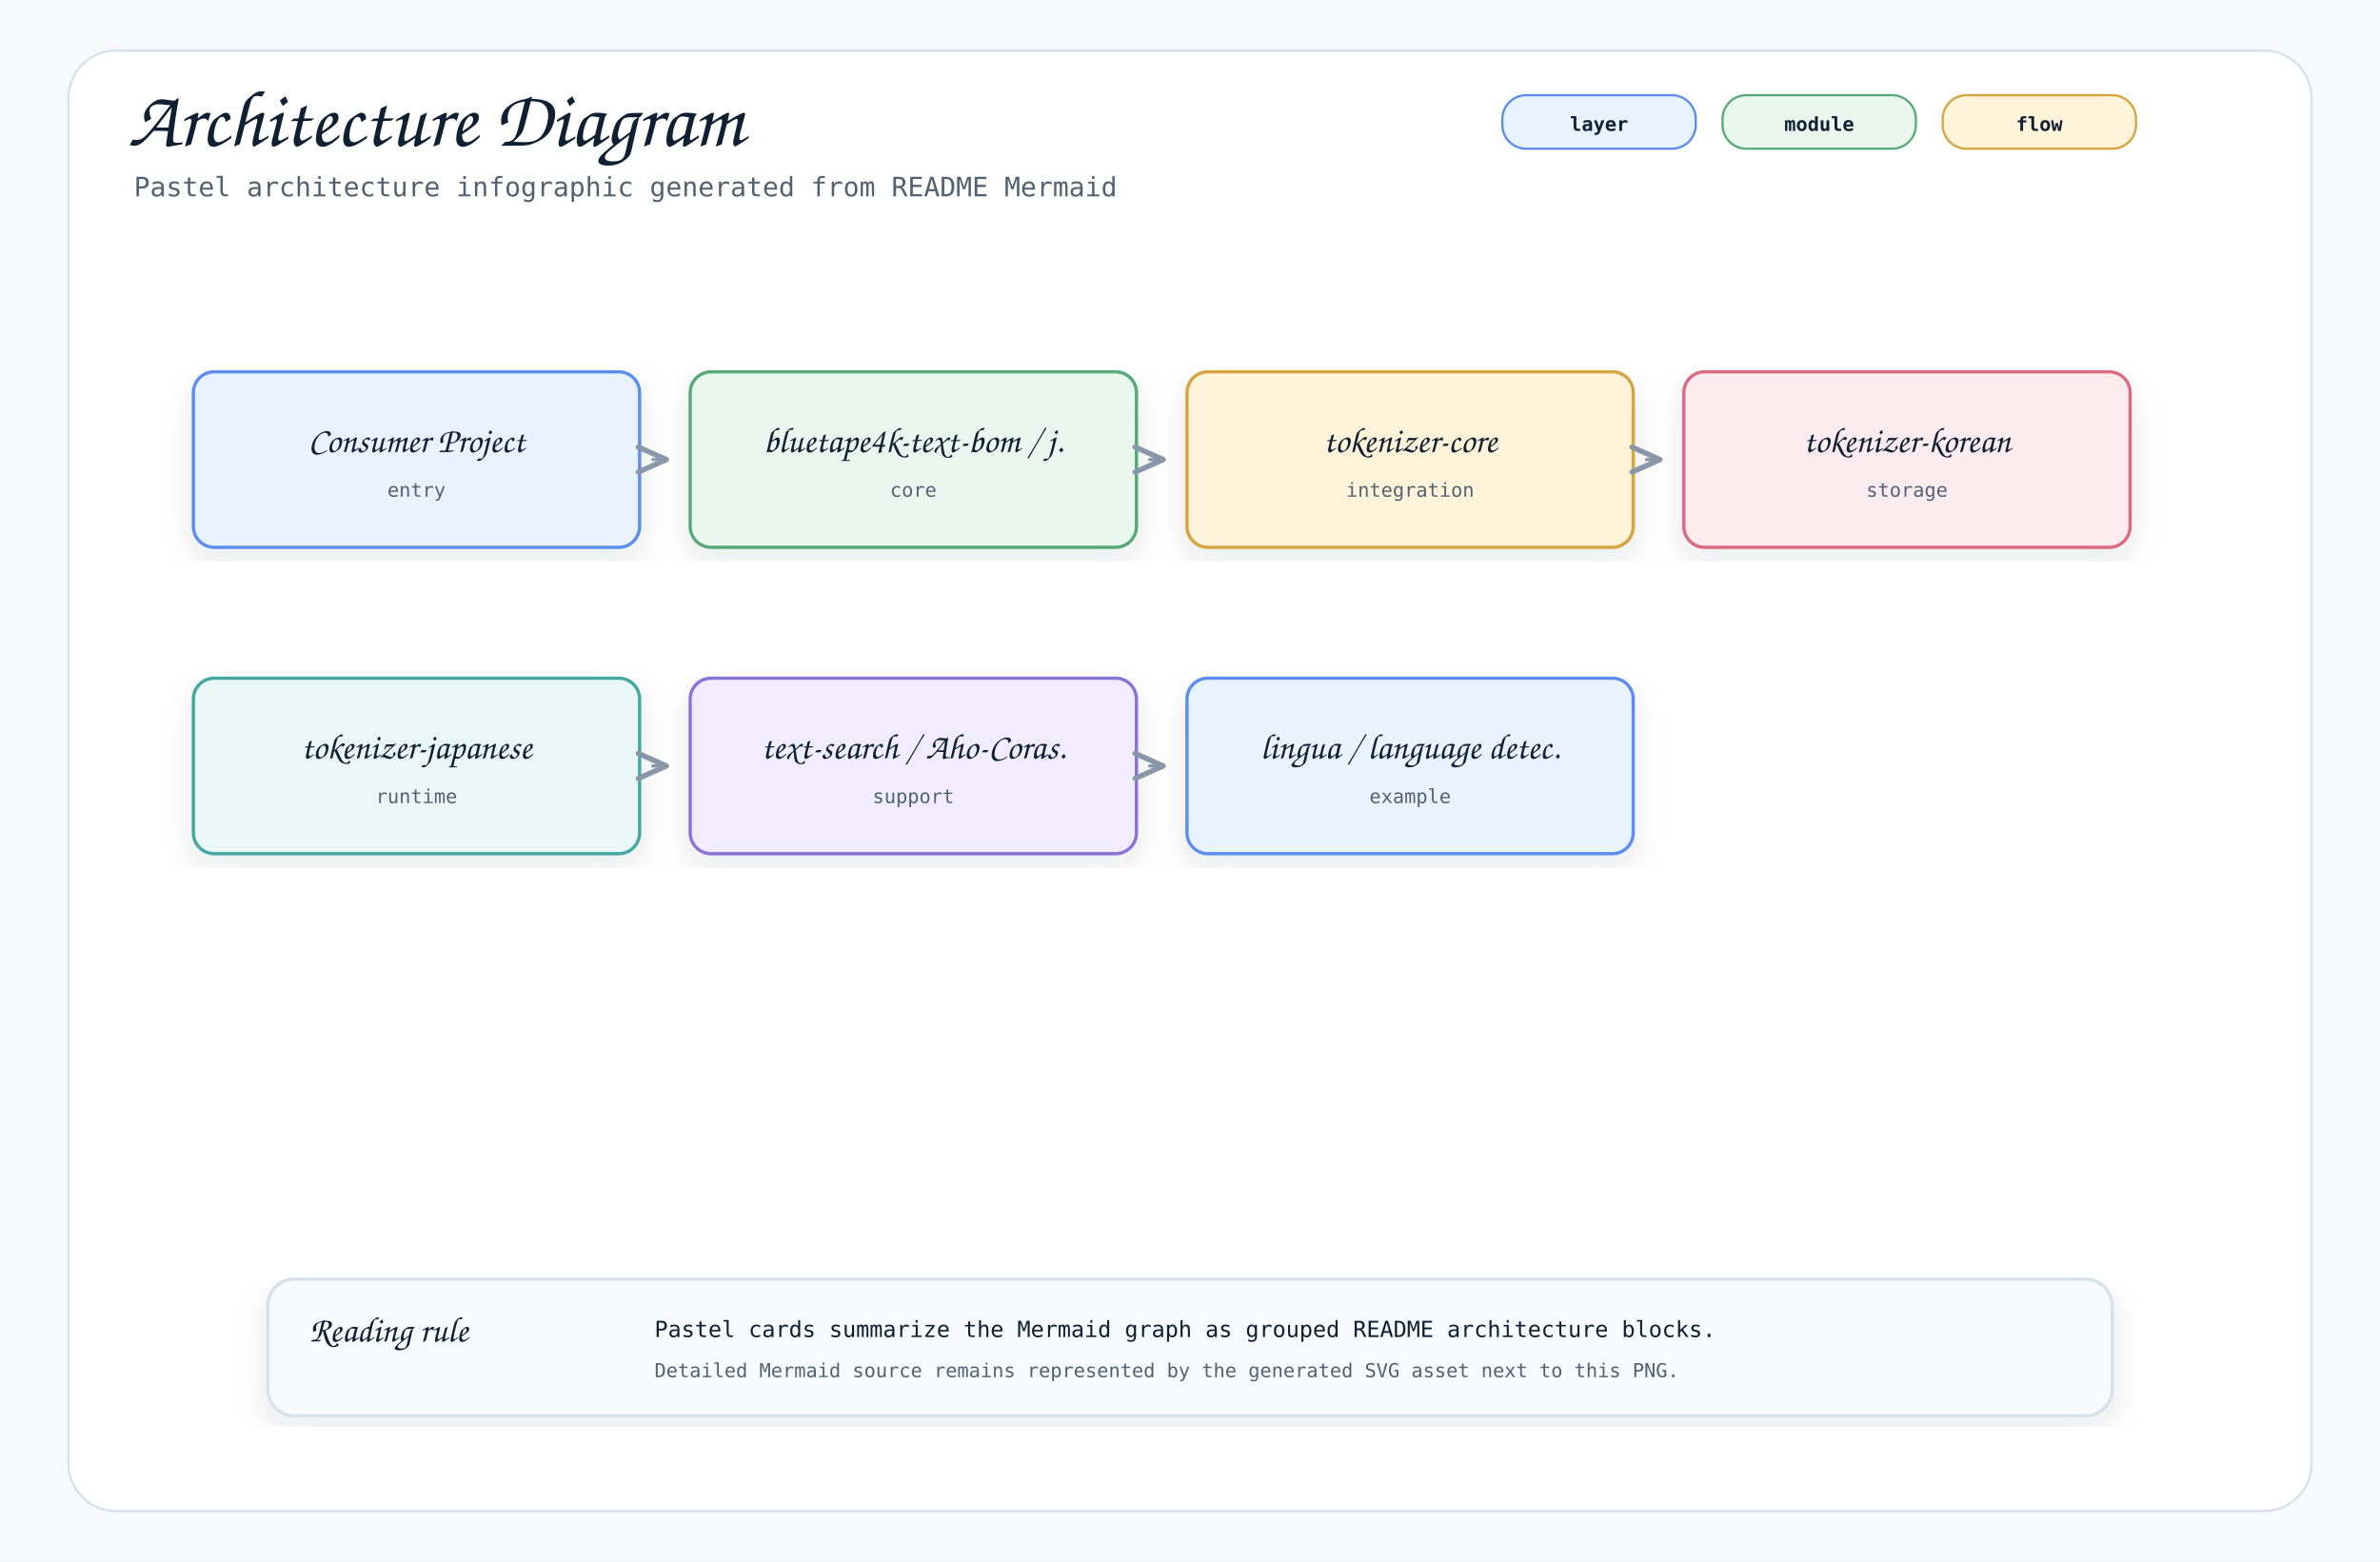
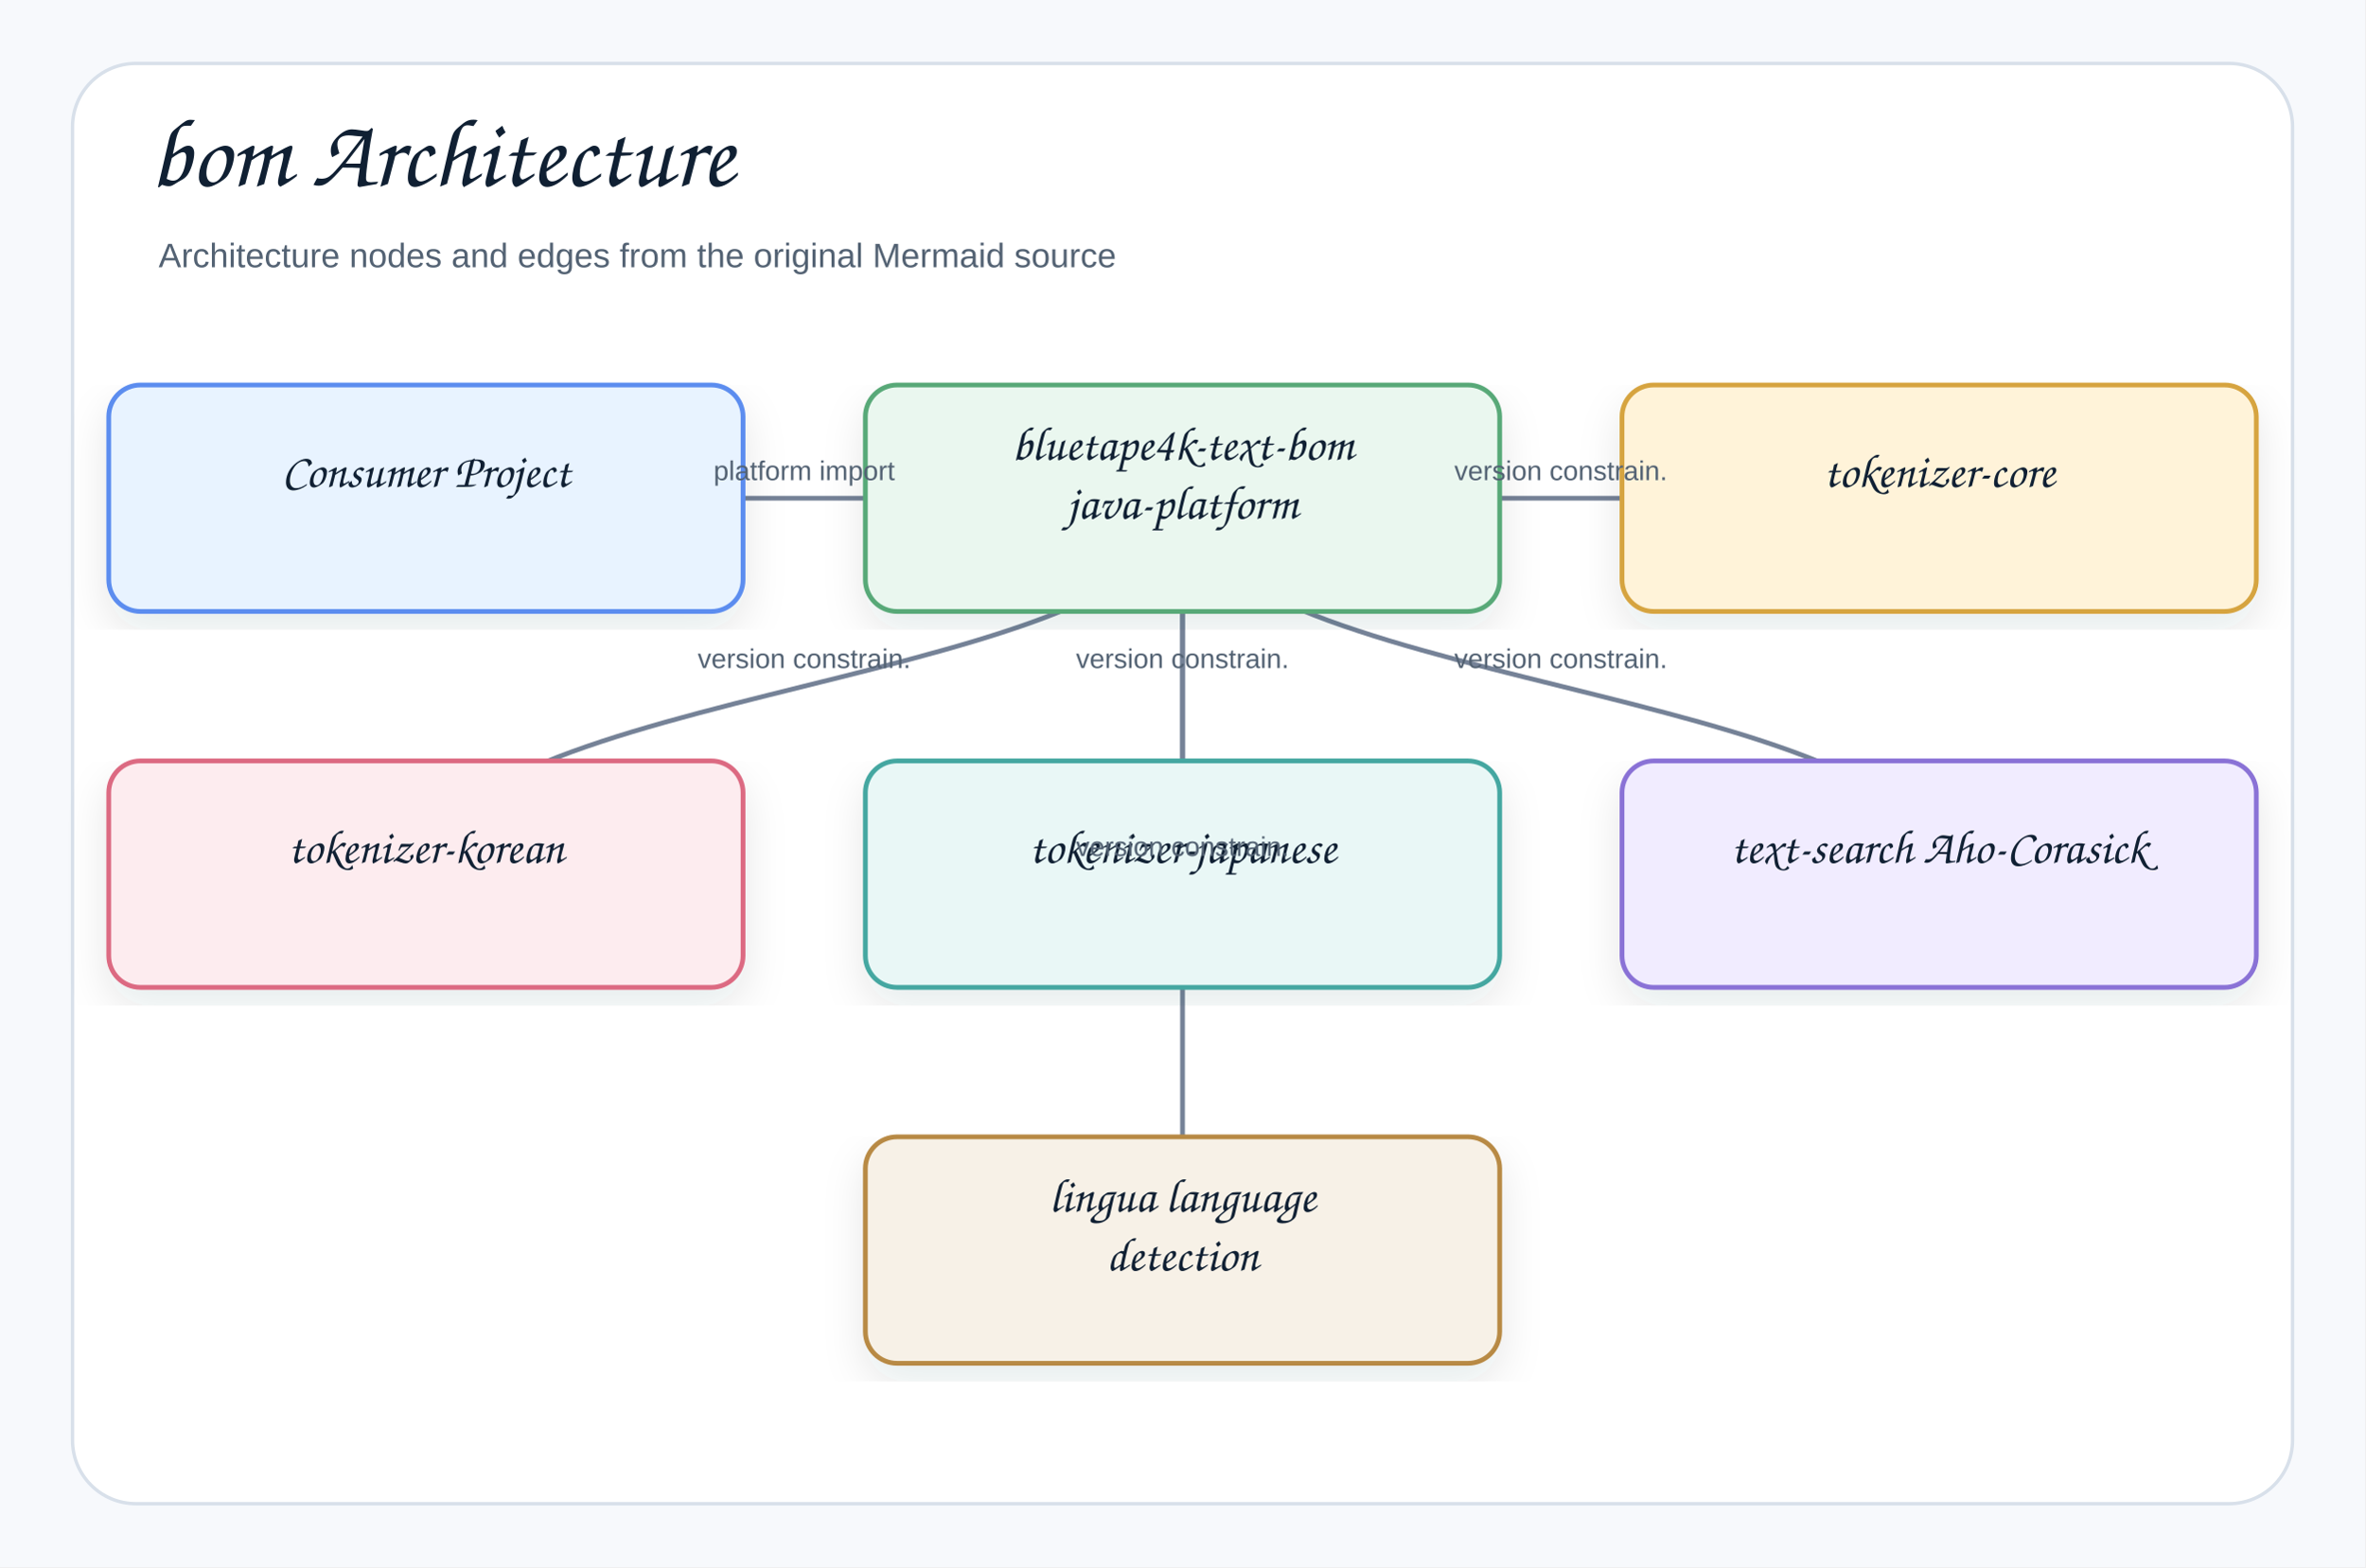
- <svg xmlns="http://www.w3.org/2000/svg" width="1600" height="1050" viewBox="0 0 1600 1050" role="img" aria-label="Architecture Diagram">
+ <svg xmlns="http://www.w3.org/2000/svg" width="1044" height="692" viewBox="0 0 1044 692" role="img" aria-label="bom Architecture">
  <defs>
    <filter id="shadow" x="-8%" y="-8%" width="116%" height="116%">
-       <feDropShadow dx="0" dy="8" stdDeviation="10" flood-color="#1f2937" flood-opacity="0.10" />
+       <feDropShadow dx="0" dy="8" stdDeviation="9" flood-color="#1f2937" flood-opacity="0.10" />
    </filter>
    <marker id="openArrow" markerWidth="12" markerHeight="10" refX="10" refY="5" orient="auto" markerUnits="strokeWidth">
-       <path d="M 1 1 L 10 5 L 1 9" fill="none" stroke="#8a97a8" stroke-width="1.7" stroke-linecap="round" stroke-linejoin="round" />
+       <path d="M 1 1 L 10 5 L 1 9" fill="none" stroke="#758297" stroke-width="1.8" stroke-linecap="round" stroke-linejoin="round" />
    </marker>
    <marker id="inherit" markerWidth="14" markerHeight="12" refX="12" refY="6" orient="auto" markerUnits="strokeWidth">
-       <path d="M 0 1 L 12 6 L 0 11 Z" fill="#ffffff" stroke="#8a97a8" stroke-width="1.7" />
+       <path d="M 0 1 L 12 6 L 0 11 Z" fill="#ffffff" stroke="#758297" stroke-width="1.8" />
    </marker>
    <style>
-     .canvas { fill: #f7f9fc; }
-     .frame { fill: #ffffff; stroke: #d8e0ea; stroke-width: 1.5; }
-     .title { font-family: "Architects Daughter", "Comic Mono", cursive; font-size: 54px; font-weight: 400; fill: #102033; }
-     .subtitle { font-family: "Comic Mono", "SFMono-Regular", Menlo, Consolas, monospace; font-size: 18px; fill: #536273; }
-     .label { font-family: "Architects Daughter", "Comic Mono", cursive; font-size: 30px; font-weight: 400; fill: #102033; }
-     .smallLabel { font-family: "Architects Daughter", "Comic Mono", cursive; font-size: 24px; font-weight: 400; fill: #102033; }
-     .mono { font-family: "Comic Mono", "SFMono-Regular", Menlo, Consolas, monospace; font-size: 15px; fill: #102033; }
-     .small { font-family: "Comic Mono", "SFMono-Regular", Menlo, Consolas, monospace; font-size: 13px; fill: #536273; }
-     .strong { font-family: "Comic Mono", "SFMono-Regular", Menlo, Consolas, monospace; font-size: 15px; font-weight: 700; fill: #102033; }
-     .card { stroke-width: 2.2; filter: url(#shadow); }
-     .line { stroke: #8a97a8; stroke-width: 2.1; fill: none; marker-end: url(#openArrow); }
-     .softLine { stroke: #8a97a8; stroke-width: 2.1; fill: none; }
-     .dashed { stroke: #8a97a8; stroke-width: 2.1; stroke-dasharray: 7 6; fill: none; marker-end: url(#openArrow); }
-     .inheritLine { stroke: #8a97a8; stroke-width: 2.2; fill: none; marker-end: url(#inherit); }
-     .implLine { stroke: #8a97a8; stroke-width: 2.2; stroke-dasharray: 8 7; fill: none; marker-end: url(#inherit); }
-     .compartment { stroke-width: 1.6; fill: none; }
-     .chip { stroke-width: 1.5; rx: 16; }
-     .chipText { font-family: "Comic Mono", "SFMono-Regular", Menlo, Consolas, monospace; font-size: 13px; font-weight: 700; fill: #102033; }
+     .canvas{fill:#f7f9fc}.frame{fill:#fff;stroke:#d8e0ea;stroke-width:1.5}
+     .title{font-family:"Architects Daughter","Comic Sans MS","Comic Sans",cursive;font-size:43px;font-weight:400;fill:#102033}
+     .subtitle{font-family:"Comic Sans MS","Comic Sans","Comic Neue",Arial,sans-serif;font-size:15px;font-weight:400;fill:#536273}
+     .label{font-family:"Architects Daughter","Comic Sans MS","Comic Sans",cursive;font-size:25px;font-weight:400;fill:#102033}
+     .smallLabel{font-family:"Architects Daughter","Comic Sans MS","Comic Sans",cursive;font-size:21px;font-weight:400;fill:#102033}
+     .mono{font-family:"Comic Sans MS","Comic Sans","Comic Neue",Arial,sans-serif;font-size:12px;font-weight:400;fill:#102033}
+     .small{font-family:"Comic Sans MS","Comic Sans","Comic Neue",Arial,sans-serif;font-size:12px;font-weight:400;fill:#536273}
+     .strong{font-family:"Comic Sans MS","Comic Sans","Comic Neue",Arial,sans-serif;font-size:13px;font-weight:400;fill:#102033}
+     .card{stroke-width:2.1;filter:url(#shadow)}.compartment{stroke-width:1.5;fill:none}
+     .line{stroke:#758297;stroke-width:2.1;fill:none;marker-end:url(#openArrow)}
+     .plainLine{stroke:#758297;stroke-width:2.1;fill:none}
+     .dashed{stroke:#758297;stroke-width:2.1;stroke-dasharray:7 6;fill:none;marker-end:url(#openArrow)}
+     .inheritLine{stroke:#758297;stroke-width:2.2;fill:none;marker-end:url(#inherit)}
+     .implLine{stroke:#758297;stroke-width:2.2;stroke-dasharray:8 7;fill:none;marker-end:url(#inherit)}
  </style>
  </defs>
-   <rect class="canvas" width="1600" height="1050" />
-   <rect class="frame" x="46" y="34" width="1508" height="982" rx="32" />
-   <text class="title" x="86" y="98">Architecture Diagram</text>
-   <text class="subtitle" x="90" y="132">Pastel architecture infographic generated from README Mermaid</text>
-   <rect class="chip" x="1010" y="64" width="130" height="36" fill="#e8f3ff" stroke="#5b8def" />
-   <text class="chipText" x="1075" y="88" text-anchor="middle">layer</text>
-   <rect class="chip" x="1158" y="64" width="130" height="36" fill="#eaf7ef" stroke="#58a978" />
-   <text class="chipText" x="1223" y="88" text-anchor="middle">module</text>
-   <rect class="chip" x="1306" y="64" width="130" height="36" fill="#fff3d9" stroke="#d6a441" />
-   <text class="chipText" x="1371" y="88" text-anchor="middle">flow</text>
-   <g transform="translate(130,250)">
-     <rect class="card" x="0" y="0" width="300" height="118" rx="14" fill="#e8f3ff" stroke="#5b8def" />
-     <text class="smallLabel" x="150" y="54" text-anchor="middle">Consumer Project</text>
-     <text class="small" x="150" y="84" text-anchor="middle">entry</text>
+   <rect class="canvas" width="1044" height="692" />
+   <rect class="frame" x="32" y="28" width="980" height="636" rx="28" />
+   <text class="title" x="66" y="82">bom Architecture</text>
+   <text class="subtitle" x="70" y="118">Architecture nodes and edges from the original Mermaid source</text>
+   <path class="line" d="M522 220 C522 386 522 386 522 552" />
+   <path class="line" d="M522 220 C522 303 856 303 856 386" />
+   <path class="line" d="M522 220 C522 303 522 303 522 386" />
+   <path class="line" d="M522 220 C522 303 188 303 188 386" />
+   <path class="line" d="M522 220 C522 220 856 220 856 220" />
+   <path class="line" d="M188 220 C188 220 522 220 522 220" />
+   <g transform="translate(48,170)">
+     <rect class="card" x="0" y="0" width="280" height="100" rx="14" fill="#E8F3FF" stroke="#5B8DEF" />
+     <text class="smallLabel" x="140" y="45" text-anchor="middle">Consumer Project</text>
  </g>
-   <g transform="translate(464,250)">
-     <rect class="card" x="0" y="0" width="300" height="118" rx="14" fill="#eaf7ef" stroke="#58a978" />
-     <text class="smallLabel" x="150" y="54" text-anchor="middle">bluetape4k-text-bom / j.</text>
-     <text class="small" x="150" y="84" text-anchor="middle">core</text>
+   <g transform="translate(382,170)">
+     <rect class="card" x="0" y="0" width="280" height="100" rx="14" fill="#EAF7EF" stroke="#58A978" />
+     <text class="smallLabel" x="140" y="33" text-anchor="middle">bluetape4k-text-bom</text>
+     <text class="smallLabel" x="140" y="59" text-anchor="middle">java-platform</text>
  </g>
-   <path class="line" d="M438 309 L448 309" />
-   <g transform="translate(798,250)">
-     <rect class="card" x="0" y="0" width="300" height="118" rx="14" fill="#fff3d9" stroke="#d6a441" />
-     <text class="smallLabel" x="150" y="54" text-anchor="middle">tokenizer-core</text>
-     <text class="small" x="150" y="84" text-anchor="middle">integration</text>
+   <g transform="translate(716,170)">
+     <rect class="card" x="0" y="0" width="280" height="100" rx="14" fill="#FFF3D9" stroke="#D6A441" />
+     <text class="smallLabel" x="140" y="45" text-anchor="middle">tokenizer-core</text>
  </g>
-   <path class="line" d="M772 309 L782 309" />
-   <g transform="translate(1132,250)">
-     <rect class="card" x="0" y="0" width="300" height="118" rx="14" fill="#fdecef" stroke="#dc6b82" />
-     <text class="smallLabel" x="150" y="54" text-anchor="middle">tokenizer-korean</text>
-     <text class="small" x="150" y="84" text-anchor="middle">storage</text>
+   <g transform="translate(48,336)">
+     <rect class="card" x="0" y="0" width="280" height="100" rx="14" fill="#FDECEF" stroke="#DC6B82" />
+     <text class="smallLabel" x="140" y="45" text-anchor="middle">tokenizer-korean</text>
  </g>
-   <path class="line" d="M1106 309 L1116 309" />
-   <g transform="translate(130,456)">
-     <rect class="card" x="0" y="0" width="300" height="118" rx="14" fill="#e9f7f6" stroke="#45a7a1" />
-     <text class="smallLabel" x="150" y="54" text-anchor="middle">tokenizer-japanese</text>
-     <text class="small" x="150" y="84" text-anchor="middle">runtime</text>
+   <g transform="translate(382,336)">
+     <rect class="card" x="0" y="0" width="280" height="100" rx="14" fill="#E9F7F6" stroke="#45A7A1" />
+     <text class="smallLabel" x="140" y="45" text-anchor="middle">tokenizer-japanese</text>
  </g>
-   <g transform="translate(464,456)">
-     <rect class="card" x="0" y="0" width="300" height="118" rx="14" fill="#f1ecff" stroke="#8a72d6" />
-     <text class="smallLabel" x="150" y="54" text-anchor="middle">text-search / Aho-Coras.</text>
-     <text class="small" x="150" y="84" text-anchor="middle">support</text>
+   <g transform="translate(716,336)">
+     <rect class="card" x="0" y="0" width="280" height="100" rx="14" fill="#F1ECFF" stroke="#8A72D6" />
+     <text class="smallLabel" x="140" y="45" text-anchor="middle">text-search Aho-Corasick</text>
  </g>
-   <path class="line" d="M438 515 L448 515" />
-   <g transform="translate(798,456)">
-     <rect class="card" x="0" y="0" width="300" height="118" rx="14" fill="#e8f3ff" stroke="#5b8def" />
-     <text class="smallLabel" x="150" y="54" text-anchor="middle">lingua / language detec.</text>
-     <text class="small" x="150" y="84" text-anchor="middle">example</text>
+   <g transform="translate(382,502)">
+     <rect class="card" x="0" y="0" width="280" height="100" rx="14" fill="#F7F1E7" stroke="#B88A44" />
+     <text class="smallLabel" x="140" y="33" text-anchor="middle">lingua language</text>
+     <text class="smallLabel" x="140" y="59" text-anchor="middle">detection</text>
  </g>
-   <path class="line" d="M772 515 L782 515" />
-   <g transform="translate(180,860)">
-     <rect class="card" x="0" y="0" width="1240" height="92" rx="18" fill="#f7fbff" stroke="#d8e0ea" />
-     <text class="smallLabel" x="28" y="42">Reading rule</text>
-     <text class="mono" x="260" y="39">Pastel cards summarize the Mermaid graph as grouped README architecture blocks.</text>
-     <text class="small" x="260" y="66">Detailed Mermaid source remains represented by the generated SVG asset next to this PNG.</text>
-   </g>
+   <text class="small" x="355" y="212" text-anchor="middle">platform import</text>
+   <text class="small" x="689" y="212" text-anchor="middle">version constrain.</text>
+   <text class="small" x="355" y="295" text-anchor="middle">version constrain.</text>
+   <text class="small" x="522" y="295" text-anchor="middle">version constrain.</text>
+   <text class="small" x="689" y="295" text-anchor="middle">version constrain.</text>
+   <text class="small" x="522" y="378" text-anchor="middle">version constrain.</text>
</svg>
